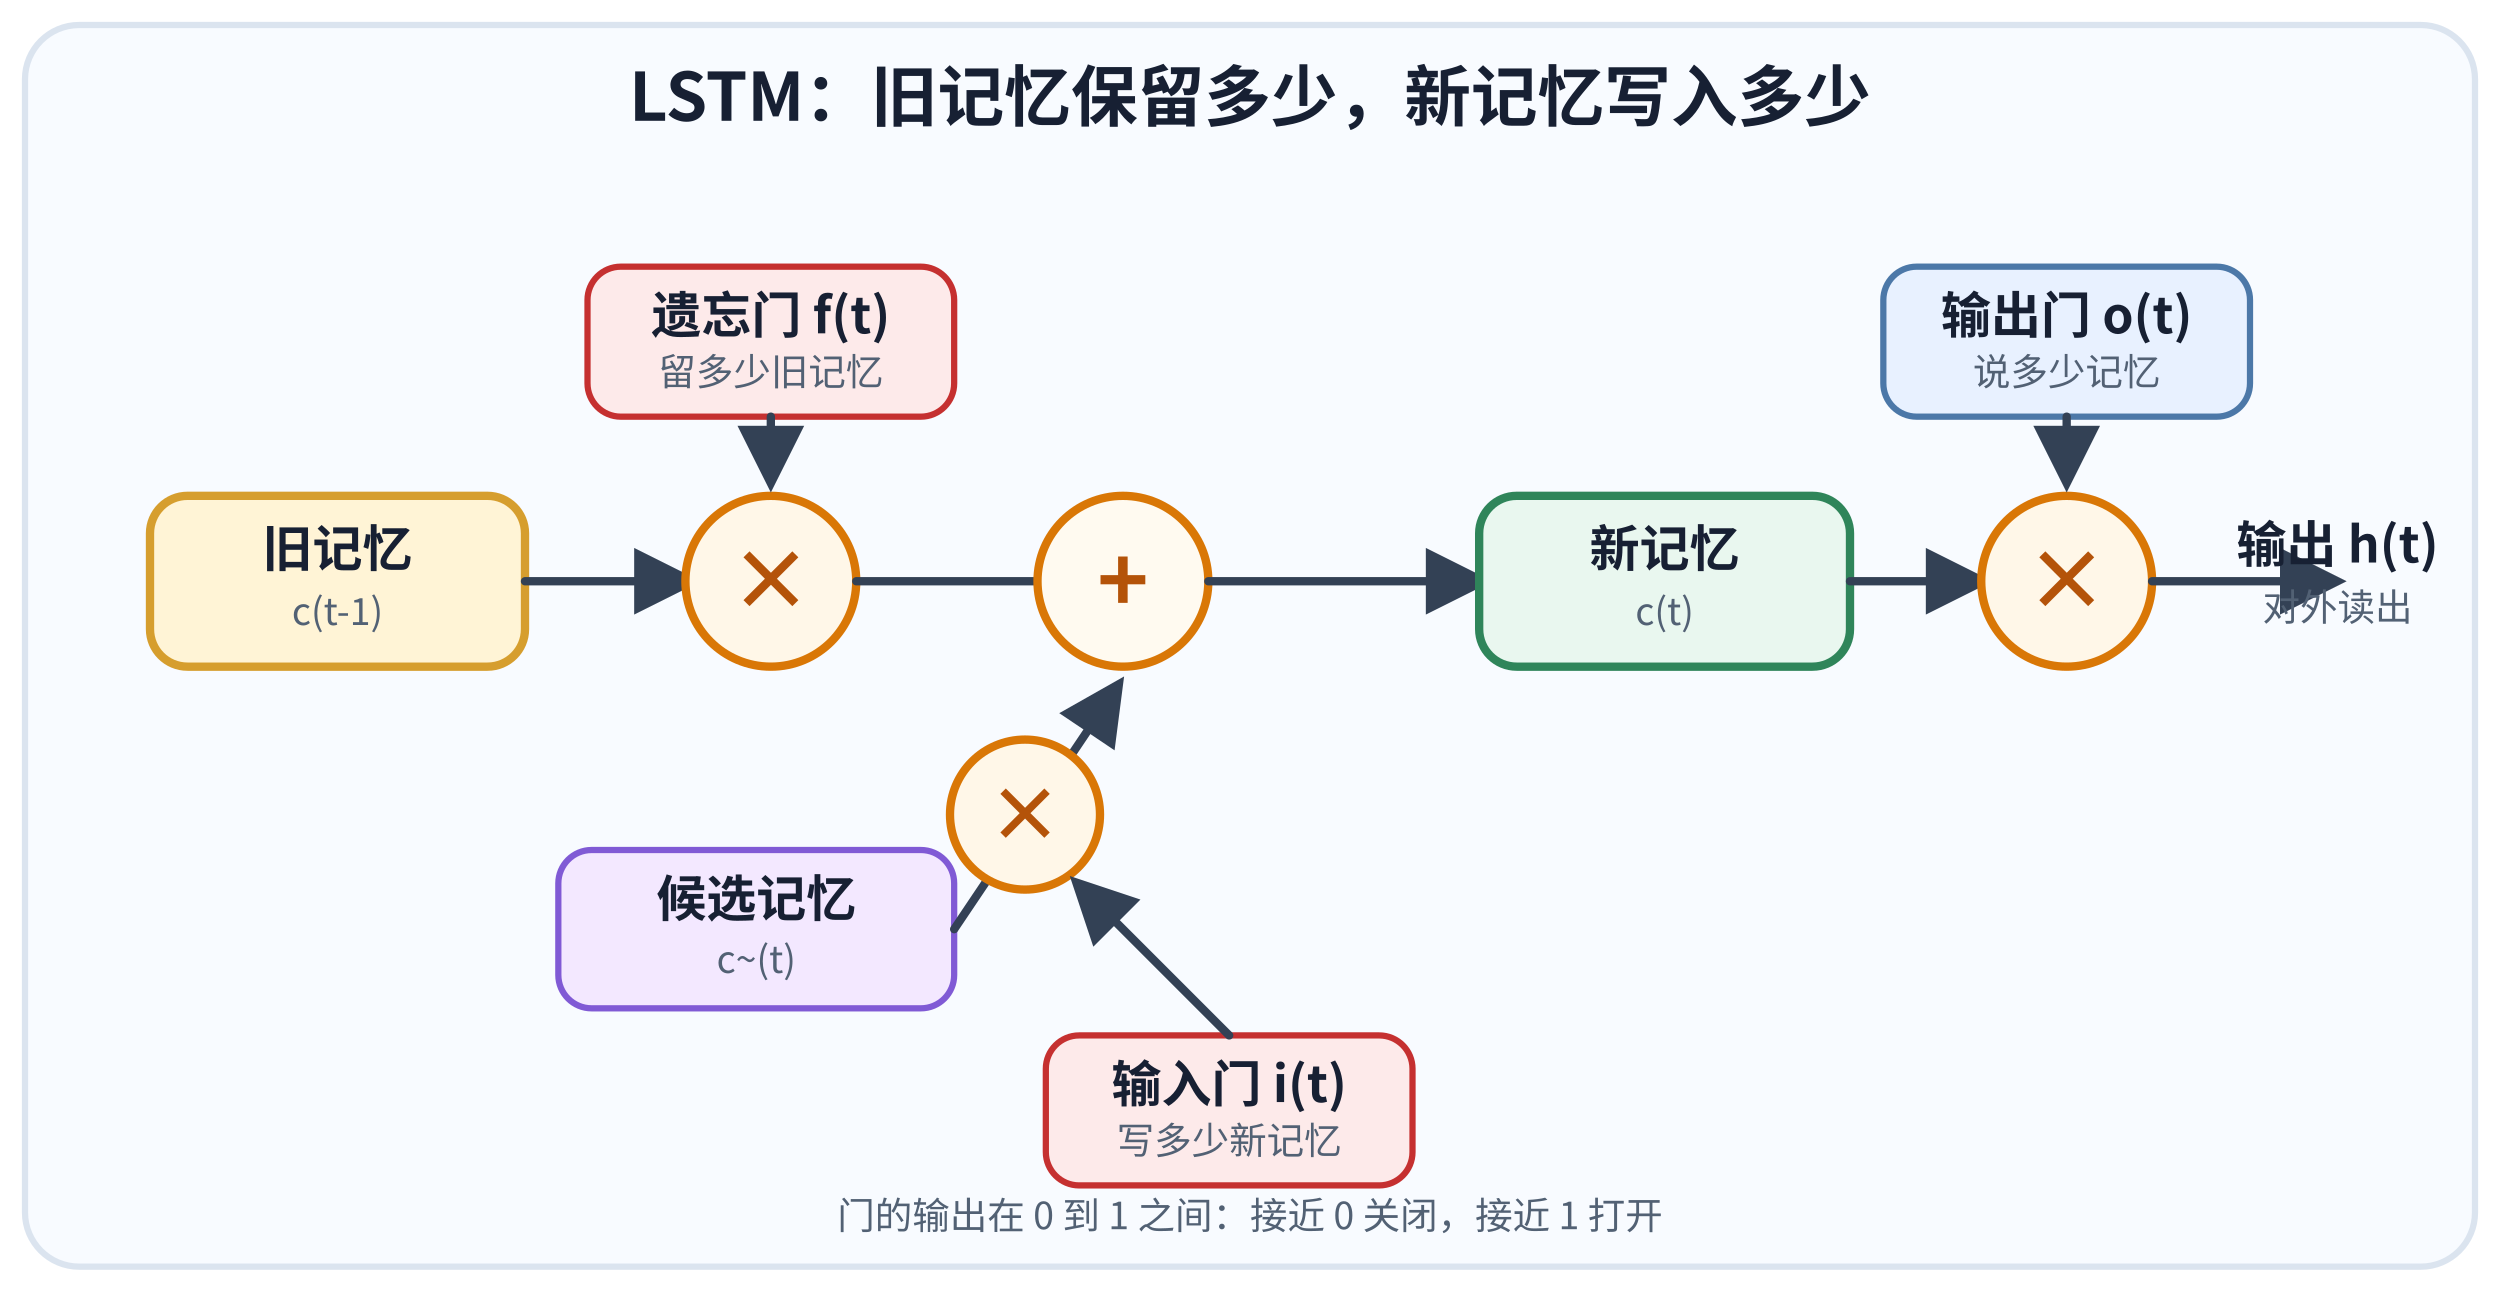
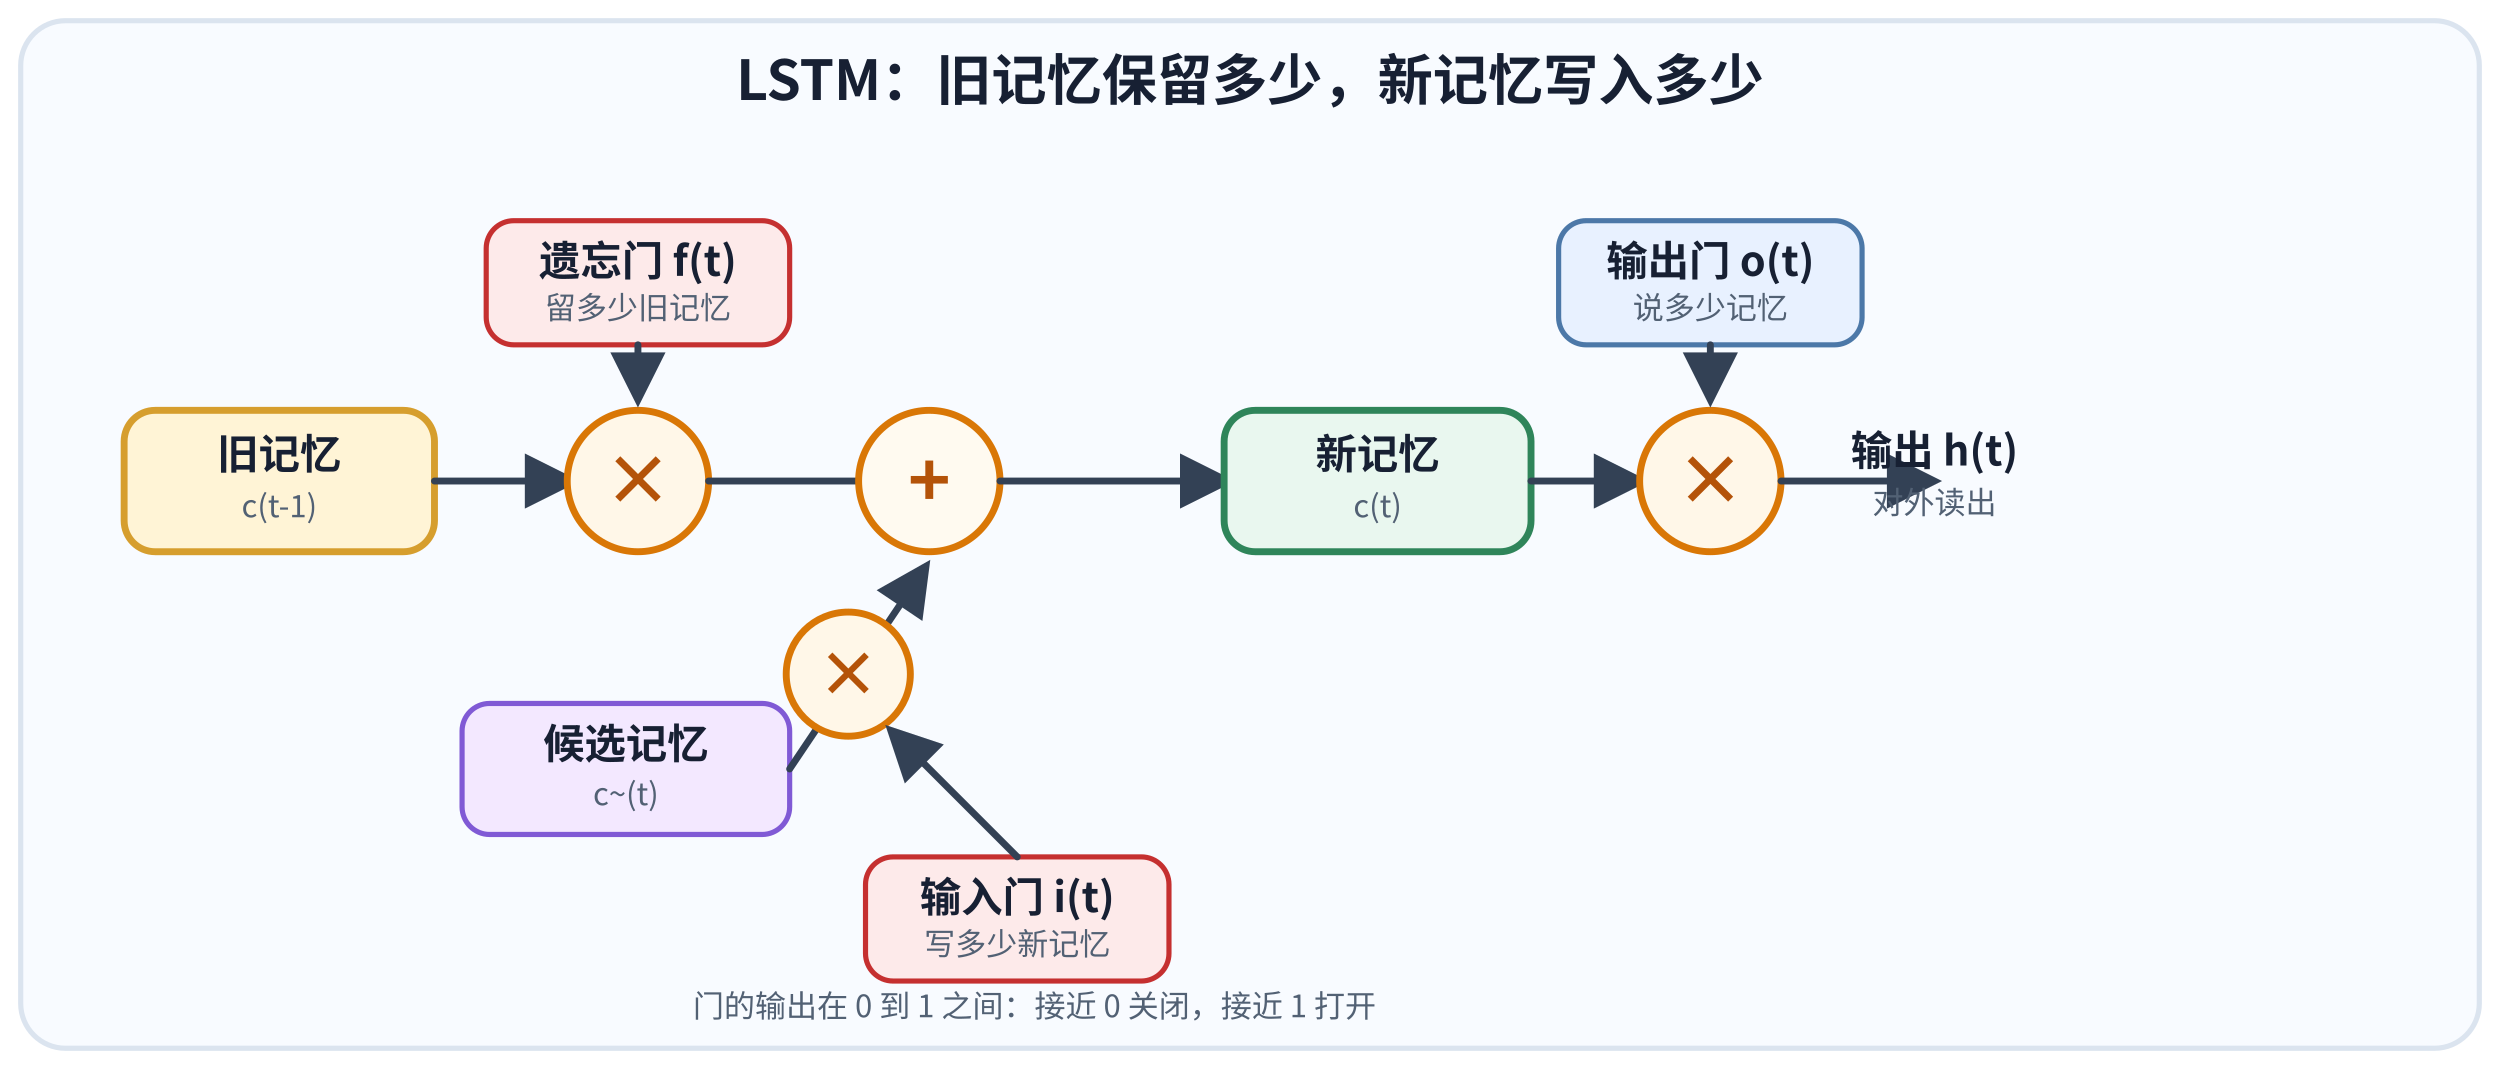
- <svg xmlns="http://www.w3.org/2000/svg" width="1200" height="620" viewBox="0 0 1200 620" role="img" aria-labelledby="title desc">
+ <svg xmlns="http://www.w3.org/2000/svg" width="1450" height="620" viewBox="0 0 1450 620" role="img" aria-labelledby="title desc">
  <defs>
    <marker id="arrow" viewBox="0 0 10 10" refX="8" refY="5" markerWidth="8" markerHeight="8" orient="auto">
      <path d="M 0 0 L 10 5 L 0 10 z" fill="#334155" />
    </marker>
    <style>.font { font-family: "PingFang SC", "Microsoft YaHei", "Noto Sans CJK SC", Arial, sans-serif; } .arrow { fill: none; stroke: #334155; stroke-width: 4; stroke-linecap: round; stroke-linejoin: round; marker-end: url(#arrow); } .label { font-size: 24px; font-weight: 700; fill: #172033; text-anchor: middle; } .sub { font-size: 18px; fill: #526174; text-anchor: middle; }</style>
  </defs>
-   <rect x="12" y="12" width="1176" height="596" rx="26" fill="#f8fbff" stroke="#dbe4ef" stroke-width="3" />
-   <text class="font" x="600" y="58" font-size="32" font-weight="800" fill="#172033" text-anchor="middle">LSTM：旧记忆保留多少，新记忆写入多少</text>
+   <rect x="12" y="12" width="1426" height="596" rx="26" fill="#f8fbff" stroke="#dbe4ef" stroke-width="3" />
+   <text class="font" x="725" y="58" font-size="32" font-weight="800" fill="#172033" text-anchor="middle">LSTM：旧记忆保留多少，新记忆写入多少</text>
  <g class="font">
    <rect x="72" y="238" width="180" height="82" rx="18" fill="#fff4d6" stroke="#d69e2e" stroke-width="4" />
    <text class="label" x="162" y="272">旧记忆</text>
    <text class="sub" x="162" y="300">c(t-1)</text>
    <path class="arrow" d="M 252 279 L 330 279" />
    <circle cx="370" cy="279" r="41" fill="#fff7e8" stroke="#d97706" stroke-width="4" />
    <text class="font" x="370" y="293" font-size="40" font-weight="700" fill="#b45309" text-anchor="middle">×</text>
    <rect x="282" y="128" width="176" height="72" rx="16" fill="#fdeaea" stroke="#c53030" stroke-width="3" />
    <text class="label" x="370" y="160">遗忘门 f(t)</text>
    <text class="sub" x="370" y="185">留多少旧记忆</text>
    <path class="arrow" d="M 370 200 L 370 230" />
    <path class="arrow" d="M 411 279 L 536 279" />
    <rect x="498" y="238" width="82" height="82" rx="41" fill="#fffaf0" stroke="#d97706" stroke-width="4" />
    <text class="font" x="539" y="294" font-size="42" font-weight="700" fill="#b45309" text-anchor="middle">+</text>
    <path class="arrow" d="M 580 279 L 710 279" />
    <rect x="710" y="238" width="178" height="82" rx="18" fill="#e9f7ef" stroke="#2f855a" stroke-width="4" />
    <text class="label" x="799" y="272">新记忆</text>
    <text class="sub" x="799" y="300">c(t)</text>
    <path class="arrow" d="M 888 279 L 950 279" />
    <circle cx="992" cy="279" r="41" fill="#fff7e8" stroke="#d97706" stroke-width="4" />
    <text class="font" x="992" y="293" font-size="40" font-weight="700" fill="#b45309" text-anchor="middle">×</text>
    <path class="arrow" d="M 1033 279 L 1120 279" />
    <text class="label" x="1122" y="270">输出 h(t)</text>
    <text class="sub" x="1122" y="298">对外读出</text>
    <rect x="904" y="128" width="176" height="72" rx="16" fill="#e8f1ff" stroke="#4c78a8" stroke-width="3" />
    <text class="label" x="992" y="160">输出门 o(t)</text>
    <text class="sub" x="992" y="185">说多少记忆</text>
    <path class="arrow" d="M 992 200 L 992 230" />
    <rect x="268" y="408" width="190" height="76" rx="16" fill="#f3e8ff" stroke="#805ad5" stroke-width="3" />
    <text class="label" x="363" y="440">候选记忆</text>
    <text class="sub" x="363" y="467">c~(t)</text>
    <path class="arrow" d="M 458 446 L 536 330" />
    <circle cx="492" cy="391" r="36" fill="#fff7e8" stroke="#d97706" stroke-width="4" />
    <text class="font" x="492" y="404" font-size="36" font-weight="700" fill="#b45309" text-anchor="middle">×</text>
    <rect x="502" y="497" width="176" height="72" rx="16" fill="#fdeaea" stroke="#c53030" stroke-width="3" />
    <text class="label" x="590" y="529">输入门 i(t)</text>
    <text class="sub" x="590" y="554">写多少新记忆</text>
    <path class="arrow" d="M 590 497 L 518 425" />
    <text class="sub" x="600" y="590">门的输出在 0 到 1 之间：接近 0 关闭，接近 1 打开</text>
  </g>
</svg>
